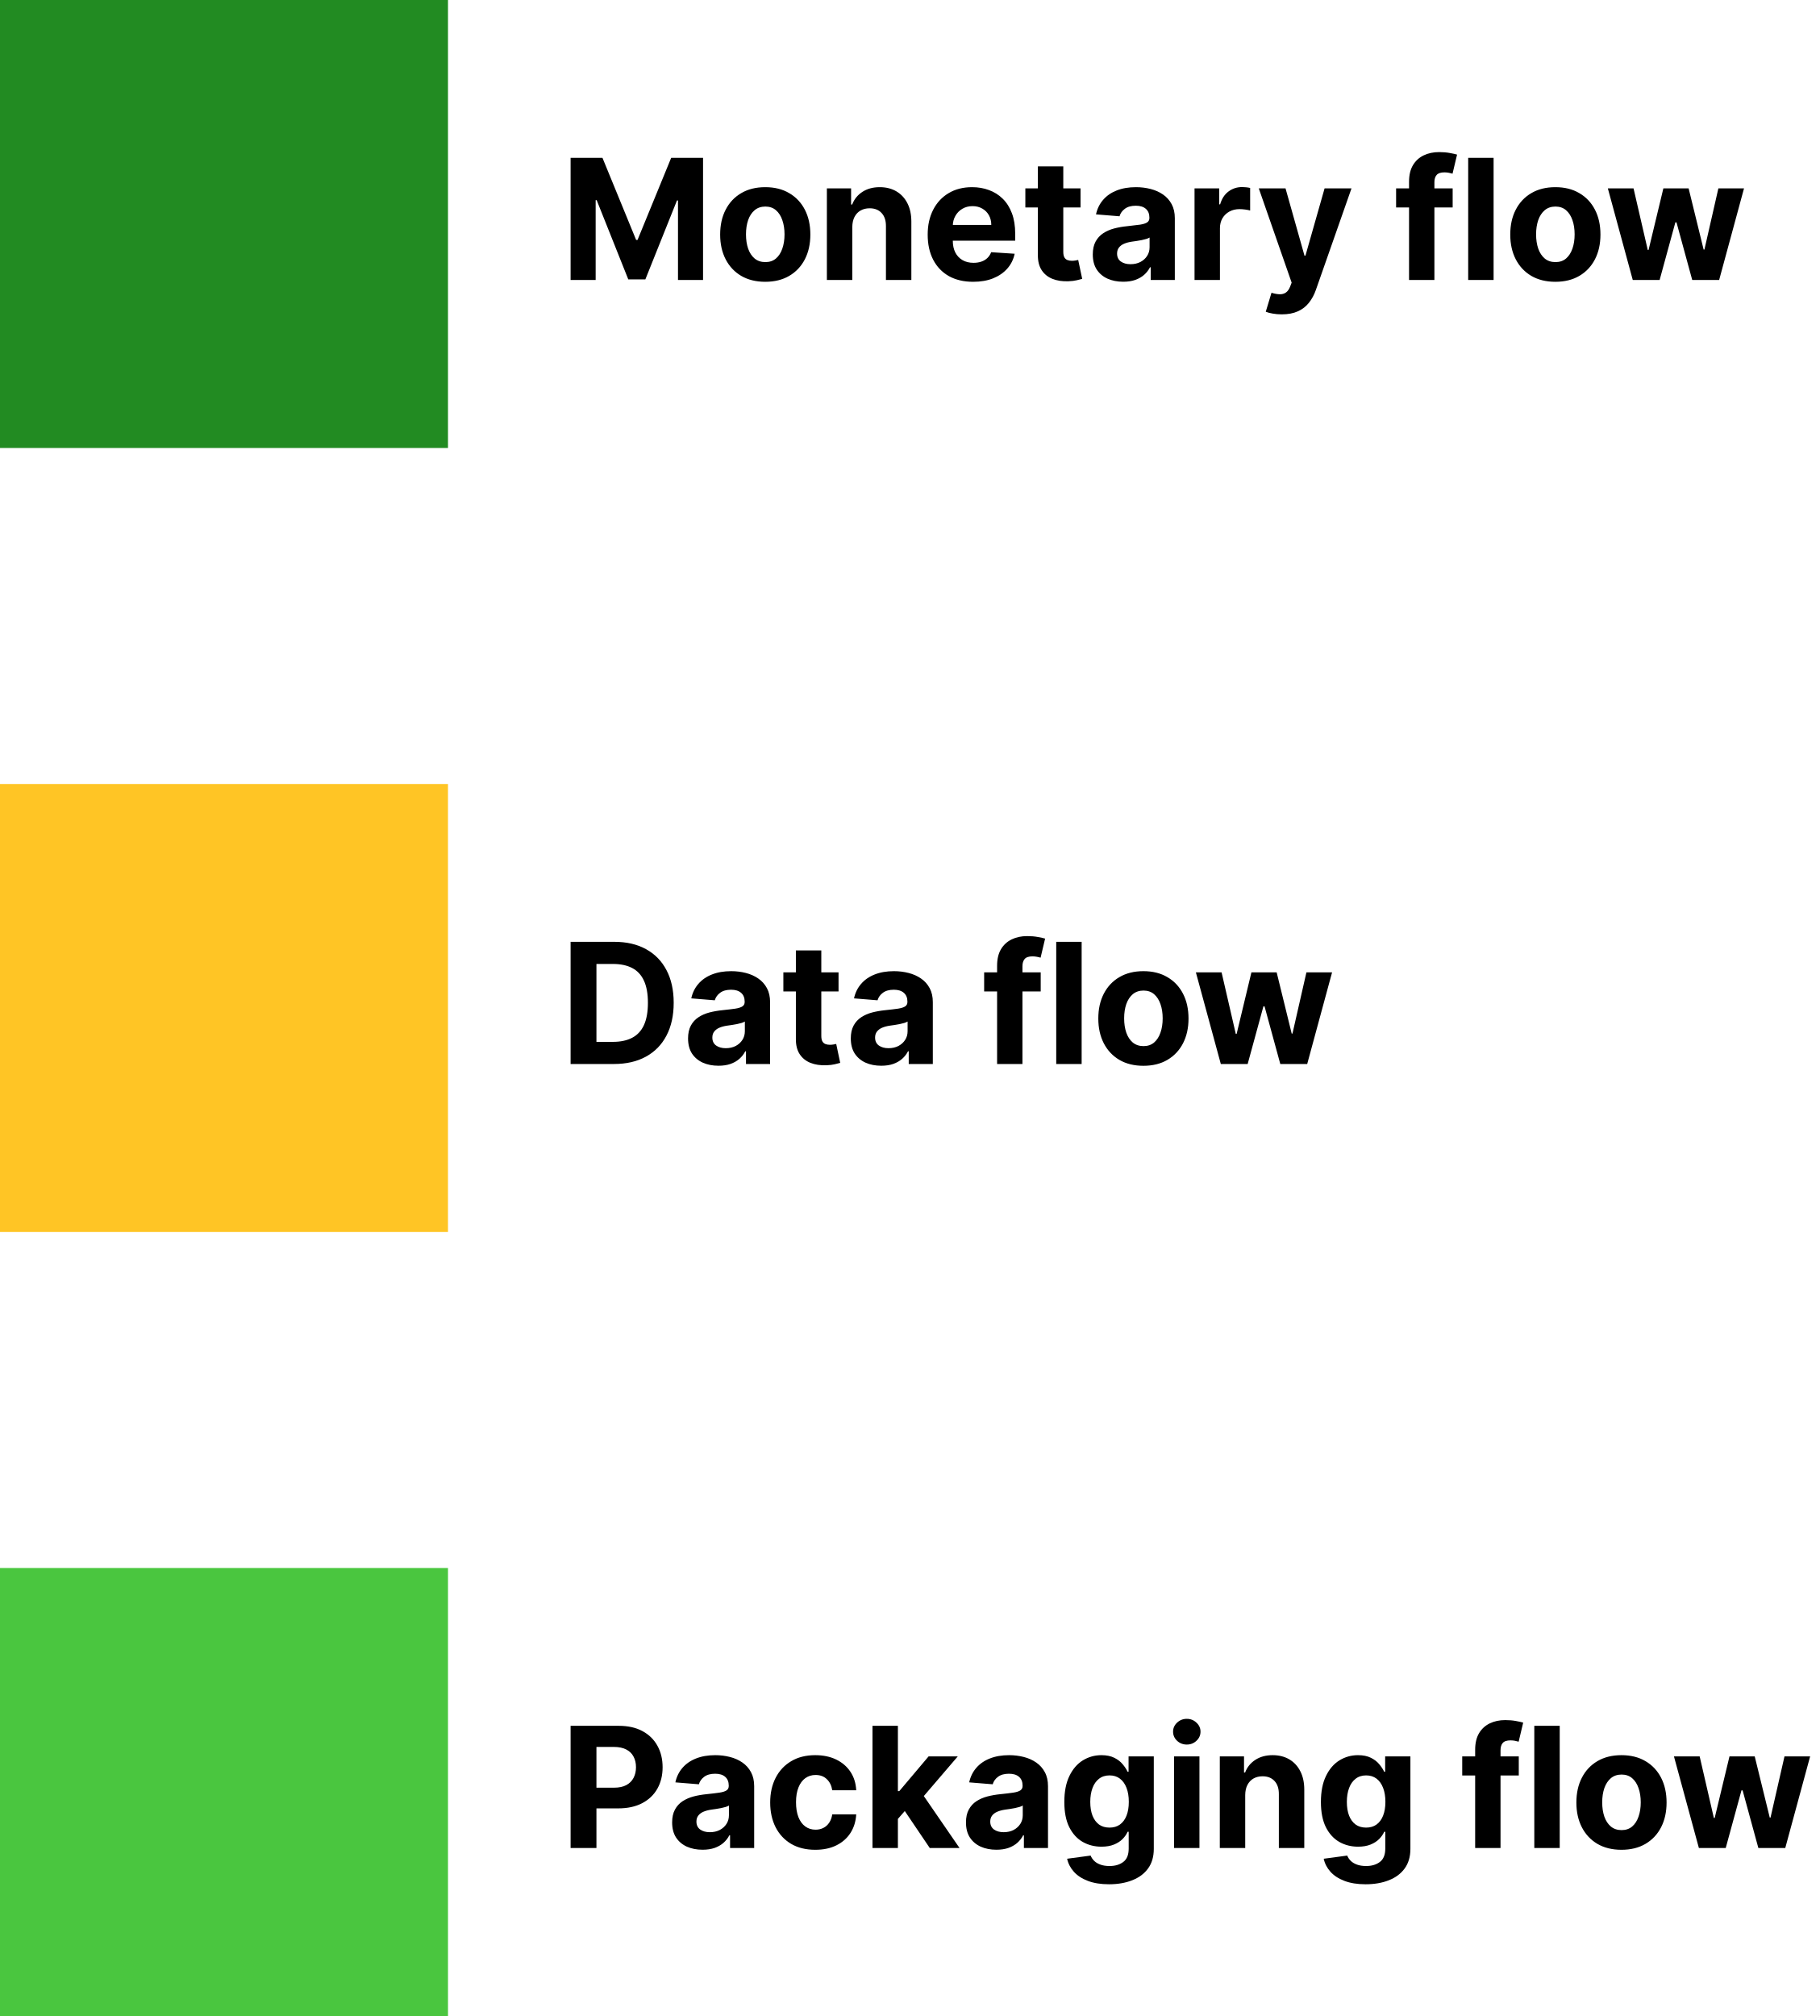
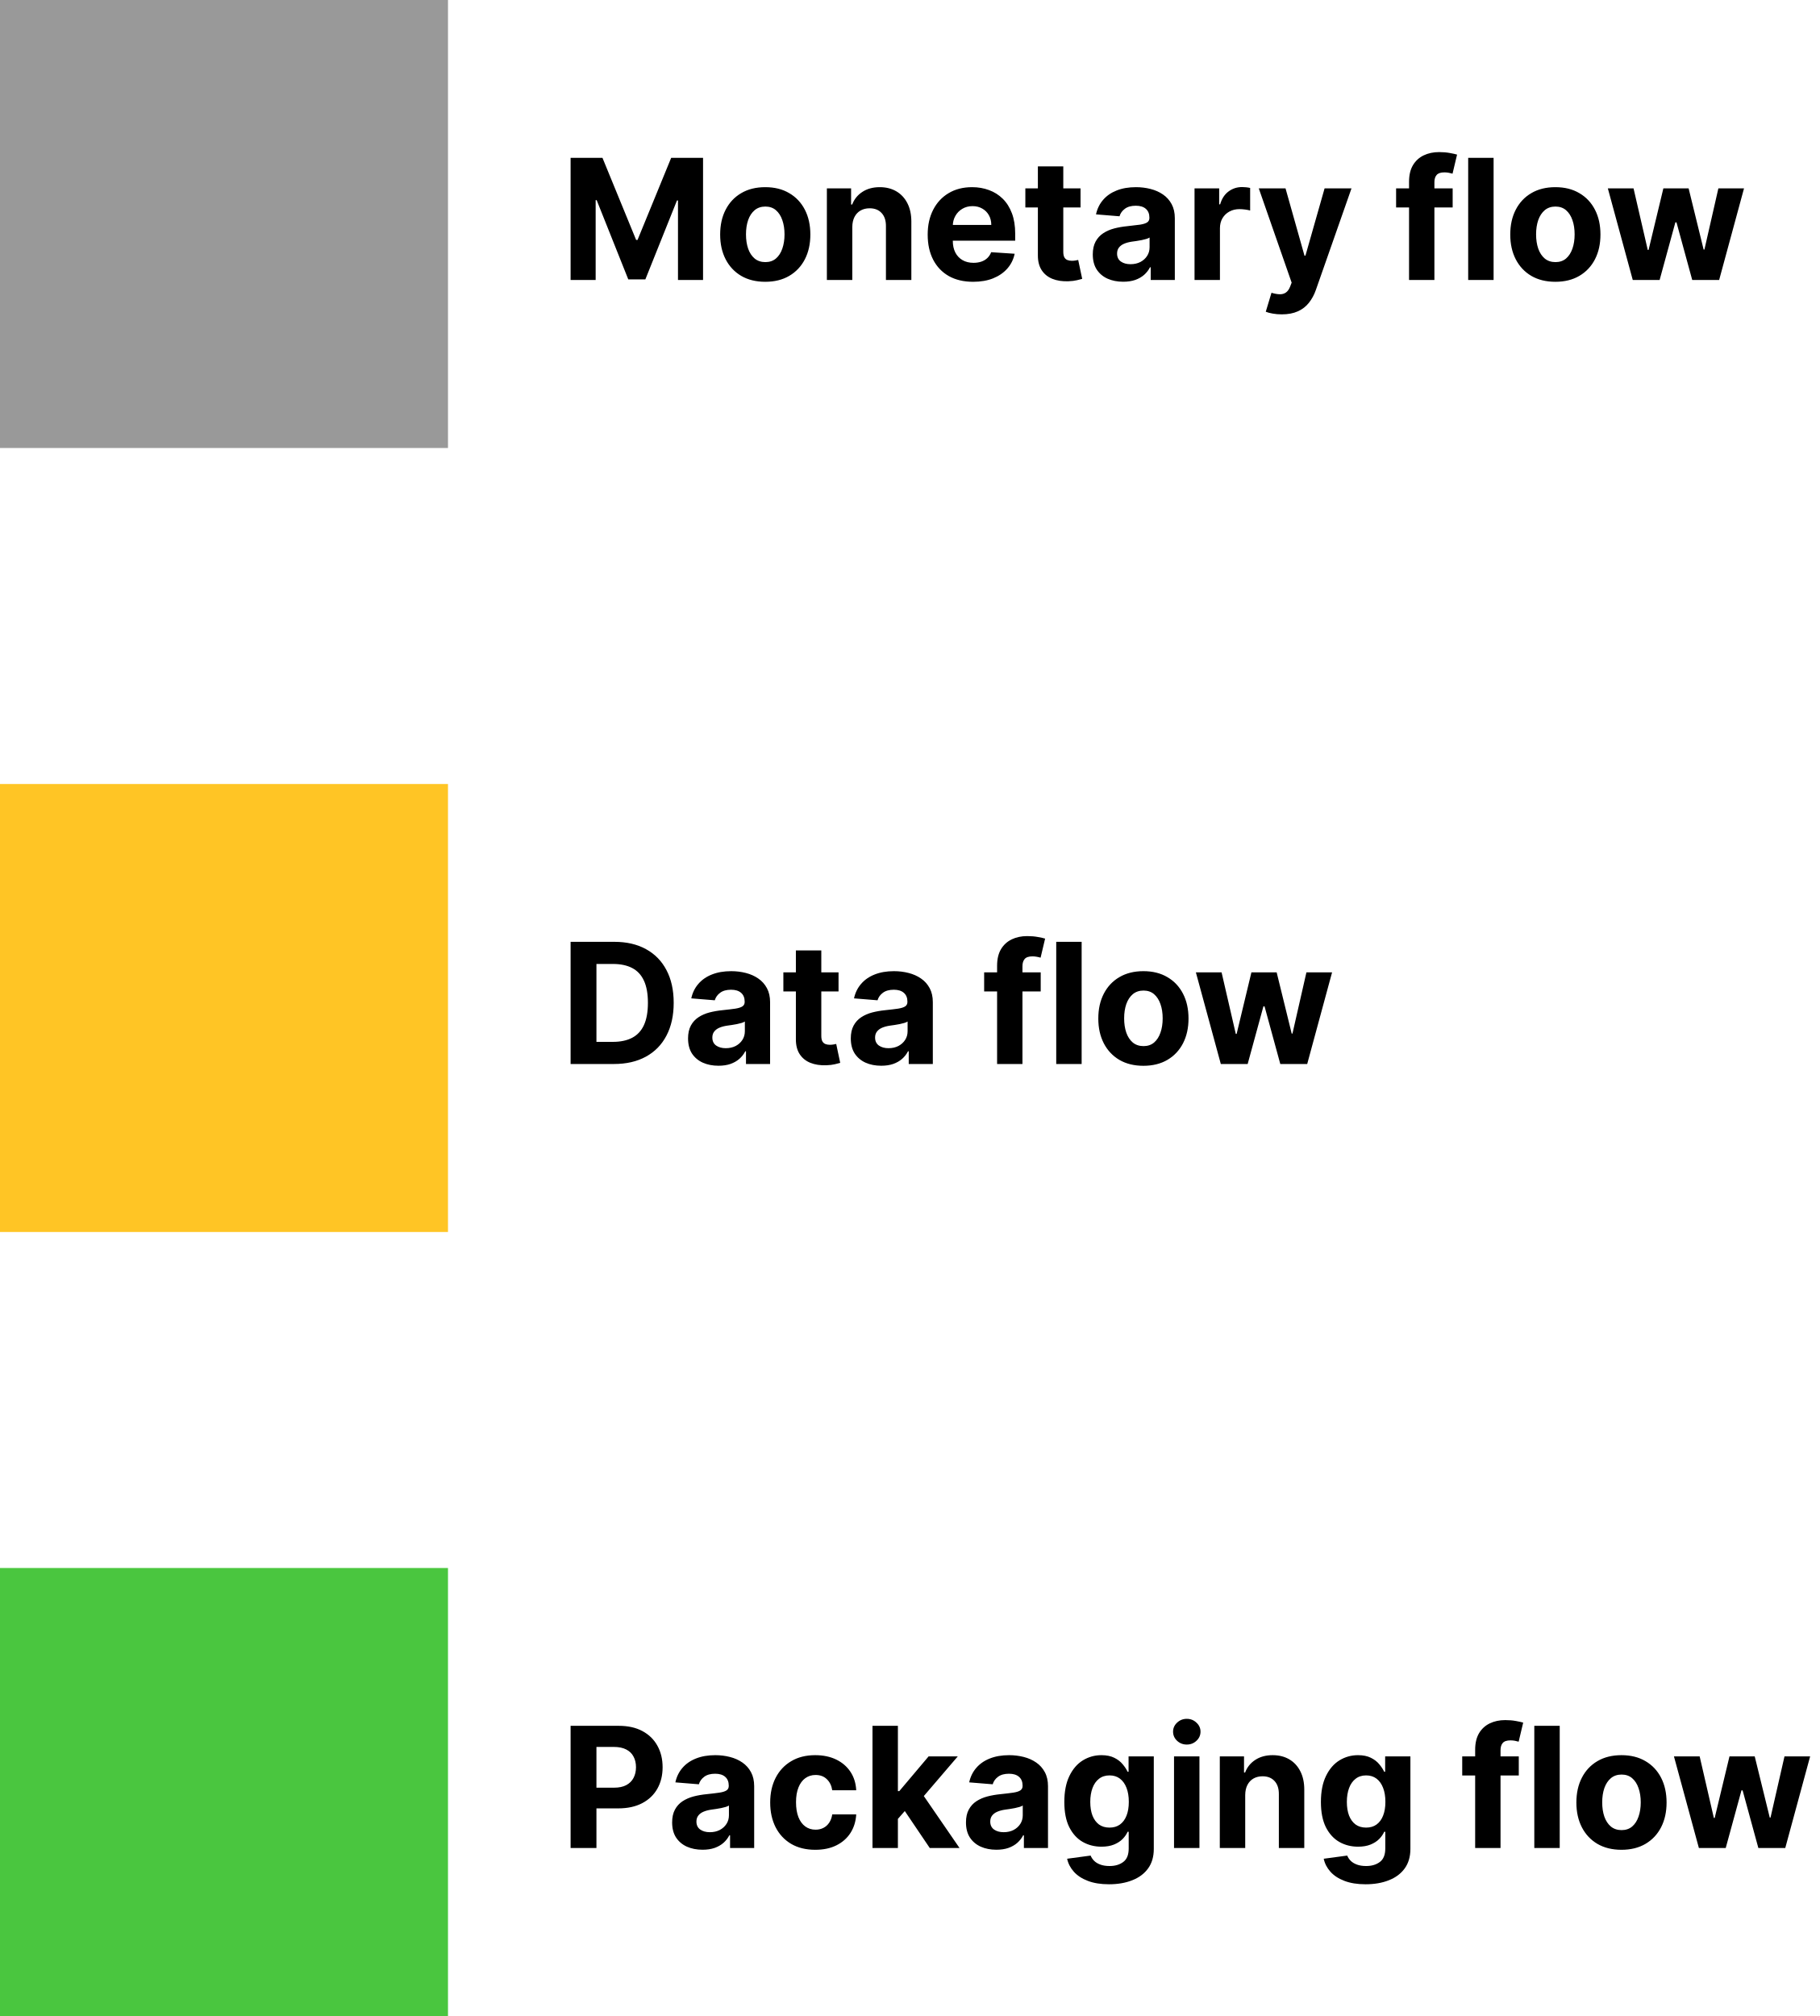
<svg xmlns="http://www.w3.org/2000/svg" width="130" height="144" viewBox="0 0 130 144" fill="none">
-   <rect width="32" height="32" fill="#228B22" />
+   <rect width="32" height="32" fill="#999999" />
  <path d="M40.758 11.273H43.034L45.438 17.136H45.54L47.943 11.273H50.219V20H48.429V14.32H48.356L46.098 19.957H44.879L42.621 14.298H42.548V20H40.758V11.273ZM54.662 20.128C54 20.128 53.428 19.987 52.945 19.706C52.465 19.422 52.094 19.027 51.833 18.521C51.571 18.013 51.441 17.423 51.441 16.753C51.441 16.077 51.571 15.486 51.833 14.98C52.094 14.472 52.465 14.077 52.945 13.796C53.428 13.511 54 13.369 54.662 13.369C55.324 13.369 55.895 13.511 56.375 13.796C56.858 14.077 57.23 14.472 57.492 14.98C57.753 15.486 57.884 16.077 57.884 16.753C57.884 17.423 57.753 18.013 57.492 18.521C57.23 19.027 56.858 19.422 56.375 19.706C55.895 19.987 55.324 20.128 54.662 20.128ZM54.671 18.722C54.972 18.722 55.223 18.636 55.425 18.466C55.627 18.293 55.779 18.057 55.881 17.759C55.986 17.46 56.039 17.121 56.039 16.74C56.039 16.359 55.986 16.02 55.881 15.722C55.779 15.423 55.627 15.188 55.425 15.014C55.223 14.841 54.972 14.754 54.671 14.754C54.367 14.754 54.111 14.841 53.904 15.014C53.699 15.188 53.544 15.423 53.439 15.722C53.337 16.02 53.286 16.359 53.286 16.74C53.286 17.121 53.337 17.46 53.439 17.759C53.544 18.057 53.699 18.293 53.904 18.466C54.111 18.636 54.367 18.722 54.671 18.722ZM60.88 16.216V20H59.064V13.454H60.794V14.609H60.871C61.016 14.229 61.259 13.928 61.6 13.706C61.941 13.482 62.354 13.369 62.84 13.369C63.294 13.369 63.691 13.469 64.029 13.668C64.367 13.867 64.63 14.151 64.817 14.52C65.005 14.886 65.098 15.324 65.098 15.832V20H63.283V16.156C63.286 15.756 63.184 15.443 62.976 15.219C62.769 14.992 62.483 14.878 62.12 14.878C61.875 14.878 61.659 14.93 61.472 15.036C61.287 15.141 61.142 15.294 61.037 15.496C60.935 15.695 60.883 15.935 60.88 16.216ZM69.512 20.128C68.839 20.128 68.259 19.991 67.773 19.719C67.29 19.443 66.918 19.054 66.657 18.551C66.396 18.046 66.265 17.447 66.265 16.757C66.265 16.084 66.396 15.493 66.657 14.984C66.918 14.476 67.286 14.079 67.761 13.796C68.238 13.511 68.798 13.369 69.44 13.369C69.871 13.369 70.273 13.439 70.646 13.578C71.021 13.714 71.347 13.921 71.626 14.196C71.907 14.472 72.126 14.818 72.282 15.236C72.438 15.651 72.516 16.136 72.516 16.693V17.192H66.989V16.067H70.808C70.808 15.805 70.751 15.574 70.637 15.372C70.523 15.171 70.366 15.013 70.164 14.899C69.965 14.783 69.734 14.724 69.469 14.724C69.194 14.724 68.95 14.788 68.737 14.916C68.526 15.041 68.362 15.21 68.242 15.423C68.123 15.633 68.062 15.868 68.059 16.126V17.196C68.059 17.52 68.119 17.8 68.238 18.035C68.36 18.271 68.532 18.453 68.754 18.581C68.975 18.709 69.238 18.773 69.542 18.773C69.744 18.773 69.928 18.744 70.096 18.688C70.263 18.631 70.407 18.546 70.526 18.432C70.646 18.318 70.737 18.179 70.799 18.014L72.478 18.125C72.393 18.528 72.218 18.881 71.954 19.182C71.692 19.48 71.354 19.713 70.94 19.881C70.528 20.046 70.052 20.128 69.512 20.128ZM77.183 13.454V14.818H73.241V13.454H77.183ZM74.136 11.886H75.951V17.989C75.951 18.156 75.977 18.287 76.028 18.381C76.079 18.472 76.15 18.535 76.241 18.572C76.335 18.609 76.442 18.628 76.565 18.628C76.65 18.628 76.735 18.621 76.82 18.607C76.906 18.59 76.971 18.577 77.016 18.568L77.302 19.919C77.211 19.947 77.083 19.98 76.918 20.017C76.754 20.057 76.553 20.081 76.317 20.09C75.88 20.107 75.496 20.048 75.167 19.915C74.84 19.781 74.586 19.574 74.404 19.293C74.222 19.011 74.133 18.656 74.136 18.227V11.886ZM80.231 20.124C79.814 20.124 79.442 20.051 79.115 19.906C78.788 19.759 78.53 19.541 78.34 19.254C78.152 18.965 78.058 18.604 78.058 18.172C78.058 17.808 78.125 17.503 78.258 17.256C78.392 17.009 78.574 16.81 78.804 16.659C79.034 16.509 79.296 16.395 79.588 16.318C79.883 16.241 80.193 16.188 80.517 16.156C80.898 16.116 81.204 16.079 81.438 16.046C81.671 16.009 81.84 15.954 81.945 15.883C82.05 15.812 82.102 15.707 82.102 15.568V15.543C82.102 15.273 82.017 15.064 81.847 14.916C81.679 14.768 81.44 14.695 81.131 14.695C80.804 14.695 80.544 14.767 80.351 14.912C80.158 15.054 80.03 15.233 79.967 15.449L78.288 15.312C78.374 14.915 78.541 14.571 78.791 14.281C79.041 13.989 79.364 13.764 79.758 13.608C80.156 13.449 80.617 13.369 81.139 13.369C81.503 13.369 81.851 13.412 82.183 13.497C82.519 13.582 82.815 13.714 83.074 13.893C83.335 14.072 83.541 14.303 83.692 14.584C83.842 14.862 83.918 15.196 83.918 15.585V20H82.196V19.092H82.145C82.04 19.297 81.899 19.477 81.723 19.634C81.547 19.787 81.335 19.908 81.088 19.996C80.841 20.081 80.555 20.124 80.231 20.124ZM80.751 18.871C81.019 18.871 81.254 18.818 81.459 18.713C81.663 18.605 81.824 18.46 81.94 18.278C82.057 18.097 82.115 17.891 82.115 17.66V16.966C82.058 17.003 81.98 17.037 81.881 17.068C81.784 17.097 81.675 17.124 81.553 17.149C81.43 17.172 81.308 17.193 81.186 17.213C81.064 17.23 80.953 17.246 80.854 17.26C80.641 17.291 80.454 17.341 80.296 17.409C80.136 17.477 80.013 17.57 79.925 17.686C79.837 17.8 79.793 17.942 79.793 18.112C79.793 18.359 79.882 18.548 80.061 18.679C80.243 18.807 80.473 18.871 80.751 18.871ZM85.326 20V13.454H87.086V14.597H87.154C87.273 14.19 87.474 13.883 87.755 13.676C88.036 13.466 88.36 13.361 88.727 13.361C88.817 13.361 88.915 13.367 89.021 13.378C89.126 13.389 89.218 13.405 89.298 13.425V15.036C89.212 15.01 89.094 14.987 88.944 14.967C88.793 14.947 88.656 14.938 88.531 14.938C88.263 14.938 88.025 14.996 87.815 15.112C87.607 15.226 87.442 15.385 87.32 15.589C87.201 15.794 87.141 16.03 87.141 16.297V20H85.326ZM91.556 22.454C91.326 22.454 91.11 22.436 90.908 22.399C90.71 22.365 90.545 22.321 90.414 22.267L90.823 20.912C91.036 20.977 91.228 21.013 91.398 21.018C91.572 21.024 91.721 20.984 91.846 20.899C91.974 20.814 92.077 20.669 92.157 20.465L92.263 20.188L89.915 13.454H91.825L93.18 18.261H93.248L94.616 13.454H96.538L93.994 20.707C93.871 21.06 93.705 21.366 93.495 21.628C93.288 21.892 93.025 22.095 92.707 22.237C92.388 22.382 92.005 22.454 91.556 22.454ZM103.764 13.454V14.818H99.724V13.454H103.764ZM100.649 20V12.982C100.649 12.507 100.741 12.114 100.926 11.801C101.113 11.489 101.369 11.254 101.693 11.098C102.017 10.942 102.385 10.864 102.797 10.864C103.075 10.864 103.329 10.885 103.559 10.928C103.792 10.97 103.966 11.008 104.079 11.043L103.755 12.406C103.684 12.383 103.596 12.362 103.491 12.342C103.389 12.322 103.284 12.312 103.176 12.312C102.909 12.312 102.723 12.375 102.618 12.5C102.512 12.622 102.46 12.794 102.46 13.016V20H100.649ZM106.688 11.273V20H104.873V11.273H106.688ZM111.1 20.128C110.438 20.128 109.865 19.987 109.382 19.706C108.902 19.422 108.532 19.027 108.27 18.521C108.009 18.013 107.878 17.423 107.878 16.753C107.878 16.077 108.009 15.486 108.27 14.98C108.532 14.472 108.902 14.077 109.382 13.796C109.865 13.511 110.438 13.369 111.1 13.369C111.762 13.369 112.333 13.511 112.813 13.796C113.296 14.077 113.668 14.472 113.929 14.98C114.191 15.486 114.321 16.077 114.321 16.753C114.321 17.423 114.191 18.013 113.929 18.521C113.668 19.027 113.296 19.422 112.813 19.706C112.333 19.987 111.762 20.128 111.1 20.128ZM111.108 18.722C111.409 18.722 111.661 18.636 111.863 18.466C112.064 18.293 112.216 18.057 112.319 17.759C112.424 17.46 112.476 17.121 112.476 16.74C112.476 16.359 112.424 16.02 112.319 15.722C112.216 15.423 112.064 15.188 111.863 15.014C111.661 14.841 111.409 14.754 111.108 14.754C110.804 14.754 110.549 14.841 110.341 15.014C110.137 15.188 109.982 15.423 109.877 15.722C109.775 16.02 109.723 16.359 109.723 16.74C109.723 17.121 109.775 17.46 109.877 17.759C109.982 18.057 110.137 18.293 110.341 18.466C110.549 18.636 110.804 18.722 111.108 18.722ZM116.629 20L114.848 13.454H116.684L117.699 17.852H117.758L118.815 13.454H120.618L121.691 17.827H121.747L122.744 13.454H124.576L122.799 20H120.877L119.752 15.883H119.672L118.547 20H116.629Z" fill="black" />
  <rect y="56" width="32" height="32" fill="#FFC525" />
  <path d="M43.852 76H40.758V67.273H43.878C44.756 67.273 45.511 67.447 46.145 67.797C46.778 68.144 47.266 68.642 47.606 69.293C47.95 69.943 48.122 70.722 48.122 71.628C48.122 72.537 47.95 73.318 47.606 73.972C47.266 74.625 46.776 75.126 46.136 75.476C45.5 75.825 44.739 76 43.852 76ZM42.604 74.419H43.776C44.321 74.419 44.78 74.322 45.152 74.129C45.527 73.933 45.808 73.631 45.996 73.222C46.186 72.81 46.281 72.278 46.281 71.628C46.281 70.983 46.186 70.456 45.996 70.047C45.808 69.638 45.528 69.337 45.156 69.144C44.784 68.95 44.325 68.854 43.78 68.854H42.604V74.419ZM51.321 76.124C50.904 76.124 50.532 76.051 50.205 75.906C49.878 75.758 49.62 75.541 49.429 75.254C49.242 74.965 49.148 74.604 49.148 74.172C49.148 73.808 49.215 73.503 49.348 73.256C49.482 73.008 49.664 72.81 49.894 72.659C50.124 72.508 50.385 72.395 50.678 72.318C50.973 72.242 51.283 72.188 51.607 72.156C51.988 72.117 52.294 72.079 52.527 72.046C52.76 72.008 52.929 71.954 53.034 71.883C53.14 71.812 53.192 71.707 53.192 71.568V71.543C53.192 71.273 53.107 71.064 52.936 70.916C52.769 70.769 52.53 70.695 52.221 70.695C51.894 70.695 51.634 70.767 51.441 70.912C51.248 71.054 51.12 71.233 51.057 71.449L49.378 71.312C49.463 70.915 49.631 70.571 49.881 70.281C50.131 69.989 50.453 69.764 50.848 69.608C51.246 69.449 51.706 69.369 52.229 69.369C52.593 69.369 52.941 69.412 53.273 69.497C53.608 69.582 53.905 69.715 54.164 69.894C54.425 70.072 54.631 70.303 54.782 70.584C54.932 70.862 55.008 71.196 55.008 71.585V76H53.286V75.092H53.235C53.13 75.297 52.989 75.477 52.813 75.633C52.637 75.787 52.425 75.908 52.178 75.996C51.931 76.081 51.645 76.124 51.321 76.124ZM51.841 74.871C52.108 74.871 52.344 74.818 52.549 74.713C52.753 74.605 52.914 74.46 53.03 74.278C53.147 74.097 53.205 73.891 53.205 73.66V72.966C53.148 73.003 53.07 73.037 52.971 73.068C52.874 73.097 52.765 73.124 52.642 73.149C52.52 73.172 52.398 73.193 52.276 73.213C52.154 73.23 52.043 73.246 51.944 73.26C51.73 73.291 51.544 73.341 51.385 73.409C51.226 73.477 51.103 73.57 51.015 73.686C50.926 73.8 50.883 73.942 50.883 74.112C50.883 74.359 50.972 74.548 51.151 74.679C51.333 74.807 51.563 74.871 51.841 74.871ZM59.897 69.454V70.818H55.956V69.454H59.897ZM56.85 67.886H58.666V73.989C58.666 74.156 58.691 74.287 58.742 74.381C58.794 74.472 58.865 74.535 58.956 74.572C59.049 74.609 59.157 74.628 59.279 74.628C59.365 74.628 59.45 74.621 59.535 74.606C59.62 74.59 59.686 74.577 59.731 74.568L60.017 75.919C59.926 75.947 59.798 75.98 59.633 76.017C59.468 76.057 59.268 76.081 59.032 76.09C58.595 76.106 58.211 76.048 57.882 75.915C57.555 75.781 57.301 75.574 57.119 75.293C56.937 75.011 56.848 74.656 56.85 74.227V67.886ZM62.946 76.124C62.529 76.124 62.157 76.051 61.83 75.906C61.503 75.758 61.245 75.541 61.054 75.254C60.867 74.965 60.773 74.604 60.773 74.172C60.773 73.808 60.84 73.503 60.973 73.256C61.107 73.008 61.289 72.81 61.519 72.659C61.749 72.508 62.01 72.395 62.303 72.318C62.598 72.242 62.908 72.188 63.232 72.156C63.613 72.117 63.919 72.079 64.152 72.046C64.385 72.008 64.554 71.954 64.659 71.883C64.765 71.812 64.817 71.707 64.817 71.568V71.543C64.817 71.273 64.732 71.064 64.561 70.916C64.394 70.769 64.155 70.695 63.846 70.695C63.519 70.695 63.259 70.767 63.066 70.912C62.873 71.054 62.745 71.233 62.682 71.449L61.003 71.312C61.088 70.915 61.256 70.571 61.506 70.281C61.756 69.989 62.078 69.764 62.473 69.608C62.871 69.449 63.331 69.369 63.854 69.369C64.218 69.369 64.566 69.412 64.898 69.497C65.233 69.582 65.53 69.715 65.789 69.894C66.05 70.072 66.256 70.303 66.407 70.584C66.557 70.862 66.632 71.196 66.632 71.585V76H64.911V75.092H64.86C64.755 75.297 64.614 75.477 64.438 75.633C64.262 75.787 64.05 75.908 63.803 75.996C63.556 76.081 63.27 76.124 62.946 76.124ZM63.466 74.871C63.733 74.871 63.969 74.818 64.174 74.713C64.378 74.605 64.539 74.46 64.655 74.278C64.772 74.097 64.83 73.891 64.83 73.66V72.966C64.773 73.003 64.695 73.037 64.596 73.068C64.499 73.097 64.39 73.124 64.267 73.149C64.145 73.172 64.023 73.193 63.901 73.213C63.779 73.23 63.668 73.246 63.569 73.26C63.355 73.291 63.169 73.341 63.01 73.409C62.851 73.477 62.728 73.57 62.64 73.686C62.551 73.8 62.508 73.942 62.508 74.112C62.508 74.359 62.597 74.548 62.776 74.679C62.958 74.807 63.188 74.871 63.466 74.871ZM74.338 69.454V70.818H70.298V69.454H74.338ZM71.223 76V68.981C71.223 68.507 71.315 68.114 71.5 67.801C71.688 67.489 71.943 67.254 72.267 67.098C72.591 66.942 72.959 66.864 73.371 66.864C73.649 66.864 73.903 66.885 74.133 66.928C74.367 66.97 74.54 67.008 74.653 67.043L74.329 68.406C74.258 68.383 74.171 68.362 74.065 68.342C73.963 68.322 73.858 68.312 73.75 68.312C73.483 68.312 73.297 68.375 73.192 68.5C73.087 68.622 73.034 68.794 73.034 69.016V76H71.223ZM77.262 67.273V76H75.447V67.273H77.262ZM81.674 76.128C81.012 76.128 80.44 75.987 79.957 75.706C79.477 75.422 79.106 75.027 78.844 74.521C78.583 74.013 78.452 73.423 78.452 72.753C78.452 72.077 78.583 71.486 78.844 70.98C79.106 70.472 79.477 70.077 79.957 69.796C80.44 69.511 81.012 69.369 81.674 69.369C82.336 69.369 82.907 69.511 83.387 69.796C83.87 70.077 84.242 70.472 84.504 70.98C84.765 71.486 84.896 72.077 84.896 72.753C84.896 73.423 84.765 74.013 84.504 74.521C84.242 75.027 83.87 75.422 83.387 75.706C82.907 75.987 82.336 76.128 81.674 76.128ZM81.683 74.722C81.984 74.722 82.235 74.636 82.437 74.466C82.638 74.293 82.79 74.057 82.893 73.758C82.998 73.46 83.05 73.121 83.05 72.74C83.05 72.359 82.998 72.02 82.893 71.722C82.79 71.423 82.638 71.188 82.437 71.014C82.235 70.841 81.984 70.754 81.683 70.754C81.379 70.754 81.123 70.841 80.915 71.014C80.711 71.188 80.556 71.423 80.451 71.722C80.349 72.02 80.298 72.359 80.298 72.74C80.298 73.121 80.349 73.46 80.451 73.758C80.556 74.057 80.711 74.293 80.915 74.466C81.123 74.636 81.379 74.722 81.683 74.722ZM87.203 76L85.422 69.454H87.258L88.273 73.852H88.332L89.389 69.454H91.192L92.266 73.827H92.321L93.318 69.454H95.151L93.374 76H91.452L90.327 71.883H90.246L89.121 76H87.203Z" fill="black" />
  <rect y="112" width="32" height="32" fill="#4AC63F" />
  <path d="M40.758 132V123.273H44.202C44.864 123.273 45.428 123.399 45.894 123.652C46.359 123.902 46.715 124.25 46.959 124.696C47.206 125.139 47.33 125.651 47.33 126.23C47.33 126.81 47.205 127.321 46.955 127.764C46.705 128.207 46.342 128.553 45.868 128.8C45.396 129.047 44.825 129.17 44.155 129.17H41.96V127.692H43.856C44.212 127.692 44.504 127.631 44.734 127.509C44.967 127.384 45.141 127.212 45.254 126.993C45.371 126.771 45.429 126.517 45.429 126.23C45.429 125.94 45.371 125.687 45.254 125.472C45.141 125.253 44.967 125.084 44.734 124.964C44.501 124.842 44.206 124.781 43.848 124.781H42.604V132H40.758ZM50.185 132.124C49.767 132.124 49.395 132.051 49.068 131.906C48.742 131.759 48.483 131.541 48.293 131.254C48.105 130.964 48.011 130.604 48.011 130.172C48.011 129.808 48.078 129.503 48.212 129.256C48.345 129.009 48.527 128.81 48.757 128.659C48.987 128.509 49.249 128.395 49.541 128.318C49.837 128.241 50.146 128.188 50.47 128.156C50.851 128.116 51.158 128.08 51.391 128.045C51.624 128.009 51.793 127.955 51.898 127.884C52.003 127.812 52.055 127.707 52.055 127.568V127.543C52.055 127.273 51.97 127.064 51.8 126.916C51.632 126.768 51.394 126.695 51.084 126.695C50.757 126.695 50.497 126.767 50.304 126.912C50.111 127.054 49.983 127.233 49.92 127.449L48.242 127.312C48.327 126.915 48.494 126.571 48.744 126.281C48.994 125.989 49.317 125.764 49.712 125.608C50.109 125.449 50.57 125.369 51.092 125.369C51.456 125.369 51.804 125.412 52.136 125.497C52.472 125.582 52.769 125.714 53.027 125.893C53.288 126.072 53.494 126.303 53.645 126.584C53.795 126.862 53.871 127.196 53.871 127.585V132H52.149V131.092H52.098C51.993 131.297 51.852 131.477 51.676 131.634C51.5 131.787 51.288 131.908 51.041 131.996C50.794 132.081 50.508 132.124 50.185 132.124ZM50.705 130.871C50.972 130.871 51.207 130.818 51.412 130.713C51.617 130.605 51.777 130.46 51.894 130.278C52.01 130.097 52.068 129.891 52.068 129.661V128.966C52.011 129.003 51.933 129.037 51.834 129.068C51.737 129.097 51.628 129.124 51.506 129.149C51.383 129.172 51.261 129.193 51.139 129.213C51.017 129.23 50.906 129.246 50.807 129.26C50.594 129.291 50.408 129.341 50.249 129.409C50.09 129.477 49.966 129.57 49.878 129.686C49.79 129.8 49.746 129.942 49.746 130.112C49.746 130.359 49.835 130.548 50.014 130.679C50.196 130.807 50.426 130.871 50.705 130.871ZM58.236 132.128C57.566 132.128 56.989 131.986 56.506 131.702C56.026 131.415 55.657 131.017 55.398 130.509C55.143 130 55.015 129.415 55.015 128.753C55.015 128.082 55.144 127.494 55.403 126.989C55.664 126.48 56.035 126.084 56.515 125.8C56.995 125.513 57.566 125.369 58.228 125.369C58.799 125.369 59.299 125.473 59.728 125.68C60.157 125.888 60.496 126.179 60.746 126.554C60.996 126.929 61.134 127.369 61.16 127.875H59.447C59.398 127.548 59.271 127.286 59.063 127.087C58.859 126.885 58.59 126.784 58.258 126.784C57.977 126.784 57.731 126.861 57.521 127.014C57.313 127.165 57.151 127.385 57.035 127.675C56.918 127.964 56.86 128.315 56.86 128.727C56.86 129.145 56.917 129.5 57.031 129.793C57.147 130.085 57.31 130.308 57.521 130.462C57.731 130.615 57.977 130.692 58.258 130.692C58.465 130.692 58.651 130.649 58.816 130.564C58.984 130.479 59.121 130.355 59.229 130.193C59.34 130.028 59.413 129.831 59.447 129.601H61.16C61.131 130.101 60.995 130.541 60.751 130.922C60.509 131.3 60.175 131.595 59.749 131.808C59.323 132.021 58.819 132.128 58.236 132.128ZM63.967 130.116L63.971 127.939H64.235L66.332 125.455H68.416L65.599 128.744H65.169L63.967 130.116ZM62.322 132V123.273H64.137V132H62.322ZM66.413 132L64.487 129.149L65.697 127.866L68.539 132H66.413ZM71.173 132.124C70.755 132.124 70.383 132.051 70.056 131.906C69.73 131.759 69.471 131.541 69.281 131.254C69.093 130.964 69 130.604 69 130.172C69 129.808 69.066 129.503 69.2 129.256C69.334 129.009 69.515 128.81 69.745 128.659C69.975 128.509 70.237 128.395 70.529 128.318C70.825 128.241 71.135 128.188 71.459 128.156C71.839 128.116 72.146 128.08 72.379 128.045C72.612 128.009 72.781 127.955 72.886 127.884C72.991 127.812 73.044 127.707 73.044 127.568V127.543C73.044 127.273 72.959 127.064 72.788 126.916C72.62 126.768 72.382 126.695 72.072 126.695C71.745 126.695 71.485 126.767 71.292 126.912C71.099 127.054 70.971 127.233 70.909 127.449L69.23 127.312C69.315 126.915 69.483 126.571 69.733 126.281C69.983 125.989 70.305 125.764 70.7 125.608C71.098 125.449 71.558 125.369 72.081 125.369C72.444 125.369 72.792 125.412 73.125 125.497C73.46 125.582 73.757 125.714 74.015 125.893C74.277 126.072 74.483 126.303 74.633 126.584C74.784 126.862 74.859 127.196 74.859 127.585V132H73.137V131.092H73.086C72.981 131.297 72.841 131.477 72.664 131.634C72.488 131.787 72.277 131.908 72.029 131.996C71.782 132.081 71.497 132.124 71.173 132.124ZM71.693 130.871C71.96 130.871 72.196 130.818 72.4 130.713C72.605 130.605 72.765 130.46 72.882 130.278C72.998 130.097 73.056 129.891 73.056 129.661V128.966C73 129.003 72.921 129.037 72.822 129.068C72.725 129.097 72.616 129.124 72.494 129.149C72.372 129.172 72.25 129.193 72.127 129.213C72.005 129.23 71.894 129.246 71.795 129.26C71.582 129.291 71.396 129.341 71.237 129.409C71.078 129.477 70.954 129.57 70.866 129.686C70.778 129.8 70.734 129.942 70.734 130.112C70.734 130.359 70.823 130.548 71.002 130.679C71.184 130.807 71.414 130.871 71.693 130.871ZM79.216 134.591C78.628 134.591 78.124 134.51 77.704 134.348C77.286 134.189 76.954 133.972 76.706 133.696C76.459 133.42 76.299 133.111 76.225 132.767L77.904 132.541C77.955 132.672 78.036 132.794 78.147 132.908C78.257 133.021 78.404 133.112 78.586 133.18C78.77 133.251 78.995 133.287 79.259 133.287C79.654 133.287 79.979 133.19 80.235 132.997C80.493 132.807 80.623 132.487 80.623 132.038V130.841H80.546C80.466 131.023 80.347 131.195 80.188 131.357C80.029 131.518 79.824 131.651 79.574 131.753C79.324 131.855 79.026 131.906 78.679 131.906C78.188 131.906 77.74 131.793 77.337 131.565C76.936 131.335 76.617 130.984 76.378 130.513C76.142 130.038 76.025 129.439 76.025 128.714C76.025 127.973 76.145 127.354 76.387 126.857C76.628 126.359 76.949 125.987 77.35 125.74C77.753 125.493 78.195 125.369 78.675 125.369C79.041 125.369 79.348 125.432 79.596 125.557C79.843 125.679 80.041 125.832 80.192 126.017C80.346 126.199 80.463 126.378 80.546 126.554H80.614V125.455H82.416V132.064C82.416 132.621 82.28 133.087 82.007 133.462C81.735 133.837 81.357 134.118 80.874 134.305C80.394 134.496 79.841 134.591 79.216 134.591ZM79.255 130.543C79.547 130.543 79.794 130.47 79.996 130.325C80.201 130.178 80.357 129.967 80.465 129.695C80.576 129.419 80.631 129.089 80.631 128.706C80.631 128.322 80.577 127.99 80.469 127.709C80.361 127.425 80.205 127.205 80 127.048C79.796 126.892 79.547 126.814 79.255 126.814C78.956 126.814 78.705 126.895 78.5 127.057C78.296 127.216 78.141 127.437 78.036 127.722C77.931 128.006 77.878 128.334 77.878 128.706C77.878 129.084 77.931 129.411 78.036 129.686C78.144 129.959 78.299 130.17 78.5 130.321C78.705 130.469 78.956 130.543 79.255 130.543ZM83.861 132V125.455H85.677V132H83.861ZM84.773 124.611C84.503 124.611 84.272 124.521 84.079 124.342C83.888 124.161 83.793 123.943 83.793 123.69C83.793 123.44 83.888 123.226 84.079 123.047C84.272 122.865 84.503 122.774 84.773 122.774C85.043 122.774 85.273 122.865 85.463 123.047C85.657 123.226 85.753 123.44 85.753 123.69C85.753 123.943 85.657 124.161 85.463 124.342C85.273 124.521 85.043 124.611 84.773 124.611ZM88.946 128.216V132H87.131V125.455H88.861V126.609H88.938C89.082 126.229 89.325 125.928 89.666 125.706C90.007 125.482 90.421 125.369 90.906 125.369C91.361 125.369 91.757 125.469 92.095 125.668C92.433 125.866 92.696 126.151 92.883 126.52C93.071 126.886 93.165 127.324 93.165 127.832V132H91.349V128.156C91.352 127.756 91.25 127.443 91.043 127.219C90.835 126.991 90.55 126.878 90.186 126.878C89.942 126.878 89.726 126.93 89.538 127.036C89.354 127.141 89.209 127.294 89.104 127.496C89.001 127.695 88.949 127.935 88.946 128.216ZM97.544 134.591C96.956 134.591 96.452 134.51 96.032 134.348C95.614 134.189 95.282 133.972 95.034 133.696C94.787 133.42 94.627 133.111 94.553 132.767L96.232 132.541C96.283 132.672 96.364 132.794 96.475 132.908C96.586 133.021 96.732 133.112 96.914 133.18C97.098 133.251 97.323 133.287 97.587 133.287C97.982 133.287 98.307 133.19 98.563 132.997C98.821 132.807 98.951 132.487 98.951 132.038V130.841H98.874C98.794 131.023 98.675 131.195 98.516 131.357C98.357 131.518 98.152 131.651 97.902 131.753C97.652 131.855 97.354 131.906 97.007 131.906C96.516 131.906 96.069 131.793 95.665 131.565C95.265 131.335 94.945 130.984 94.706 130.513C94.471 130.038 94.353 129.439 94.353 128.714C94.353 127.973 94.473 127.354 94.715 126.857C94.956 126.359 95.277 125.987 95.678 125.74C96.081 125.493 96.523 125.369 97.003 125.369C97.37 125.369 97.677 125.432 97.924 125.557C98.171 125.679 98.37 125.832 98.52 126.017C98.674 126.199 98.791 126.378 98.874 126.554H98.942V125.455H100.745V132.064C100.745 132.621 100.608 133.087 100.336 133.462C100.063 133.837 99.685 134.118 99.202 134.305C98.722 134.496 98.169 134.591 97.544 134.591ZM97.583 130.543C97.875 130.543 98.123 130.47 98.324 130.325C98.529 130.178 98.685 129.967 98.793 129.695C98.904 129.419 98.959 129.089 98.959 128.706C98.959 128.322 98.905 127.99 98.797 127.709C98.689 127.425 98.533 127.205 98.329 127.048C98.124 126.892 97.875 126.814 97.583 126.814C97.284 126.814 97.033 126.895 96.829 127.057C96.624 127.216 96.469 127.437 96.364 127.722C96.259 128.006 96.206 128.334 96.206 128.706C96.206 129.084 96.259 129.411 96.364 129.686C96.472 129.959 96.627 130.17 96.829 130.321C97.033 130.469 97.284 130.543 97.583 130.543ZM108.487 125.455V126.818H104.447V125.455H108.487ZM105.371 132V124.982C105.371 124.507 105.464 124.114 105.648 123.801C105.836 123.489 106.092 123.254 106.415 123.098C106.739 122.942 107.107 122.864 107.519 122.864C107.798 122.864 108.052 122.885 108.282 122.928C108.515 122.97 108.688 123.009 108.802 123.043L108.478 124.406C108.407 124.384 108.319 124.362 108.214 124.342C108.112 124.322 108.006 124.312 107.898 124.312C107.631 124.312 107.445 124.375 107.34 124.5C107.235 124.622 107.183 124.794 107.183 125.016V132H105.371ZM111.411 123.273V132H109.596V123.273H111.411ZM115.822 132.128C115.161 132.128 114.588 131.987 114.105 131.706C113.625 131.422 113.254 131.027 112.993 130.521C112.732 130.013 112.601 129.423 112.601 128.753C112.601 128.077 112.732 127.486 112.993 126.98C113.254 126.472 113.625 126.077 114.105 125.795C114.588 125.511 115.161 125.369 115.822 125.369C116.484 125.369 117.055 125.511 117.536 125.795C118.018 126.077 118.391 126.472 118.652 126.98C118.913 127.486 119.044 128.077 119.044 128.753C119.044 129.423 118.913 130.013 118.652 130.521C118.391 131.027 118.018 131.422 117.536 131.706C117.055 131.987 116.484 132.128 115.822 132.128ZM115.831 130.722C116.132 130.722 116.384 130.636 116.585 130.466C116.787 130.293 116.939 130.057 117.041 129.759C117.146 129.46 117.199 129.121 117.199 128.74C117.199 128.359 117.146 128.02 117.041 127.722C116.939 127.423 116.787 127.187 116.585 127.014C116.384 126.841 116.132 126.754 115.831 126.754C115.527 126.754 115.271 126.841 115.064 127.014C114.859 127.187 114.705 127.423 114.599 127.722C114.497 128.02 114.446 128.359 114.446 128.74C114.446 129.121 114.497 129.46 114.599 129.759C114.705 130.057 114.859 130.293 115.064 130.466C115.271 130.636 115.527 130.722 115.831 130.722ZM121.352 132L119.57 125.455H121.407L122.421 129.852H122.481L123.538 125.455H125.34L126.414 129.827H126.469L127.467 125.455H129.299L127.522 132H125.6L124.475 127.884H124.394L123.269 132H121.352Z" fill="black" />
</svg>
